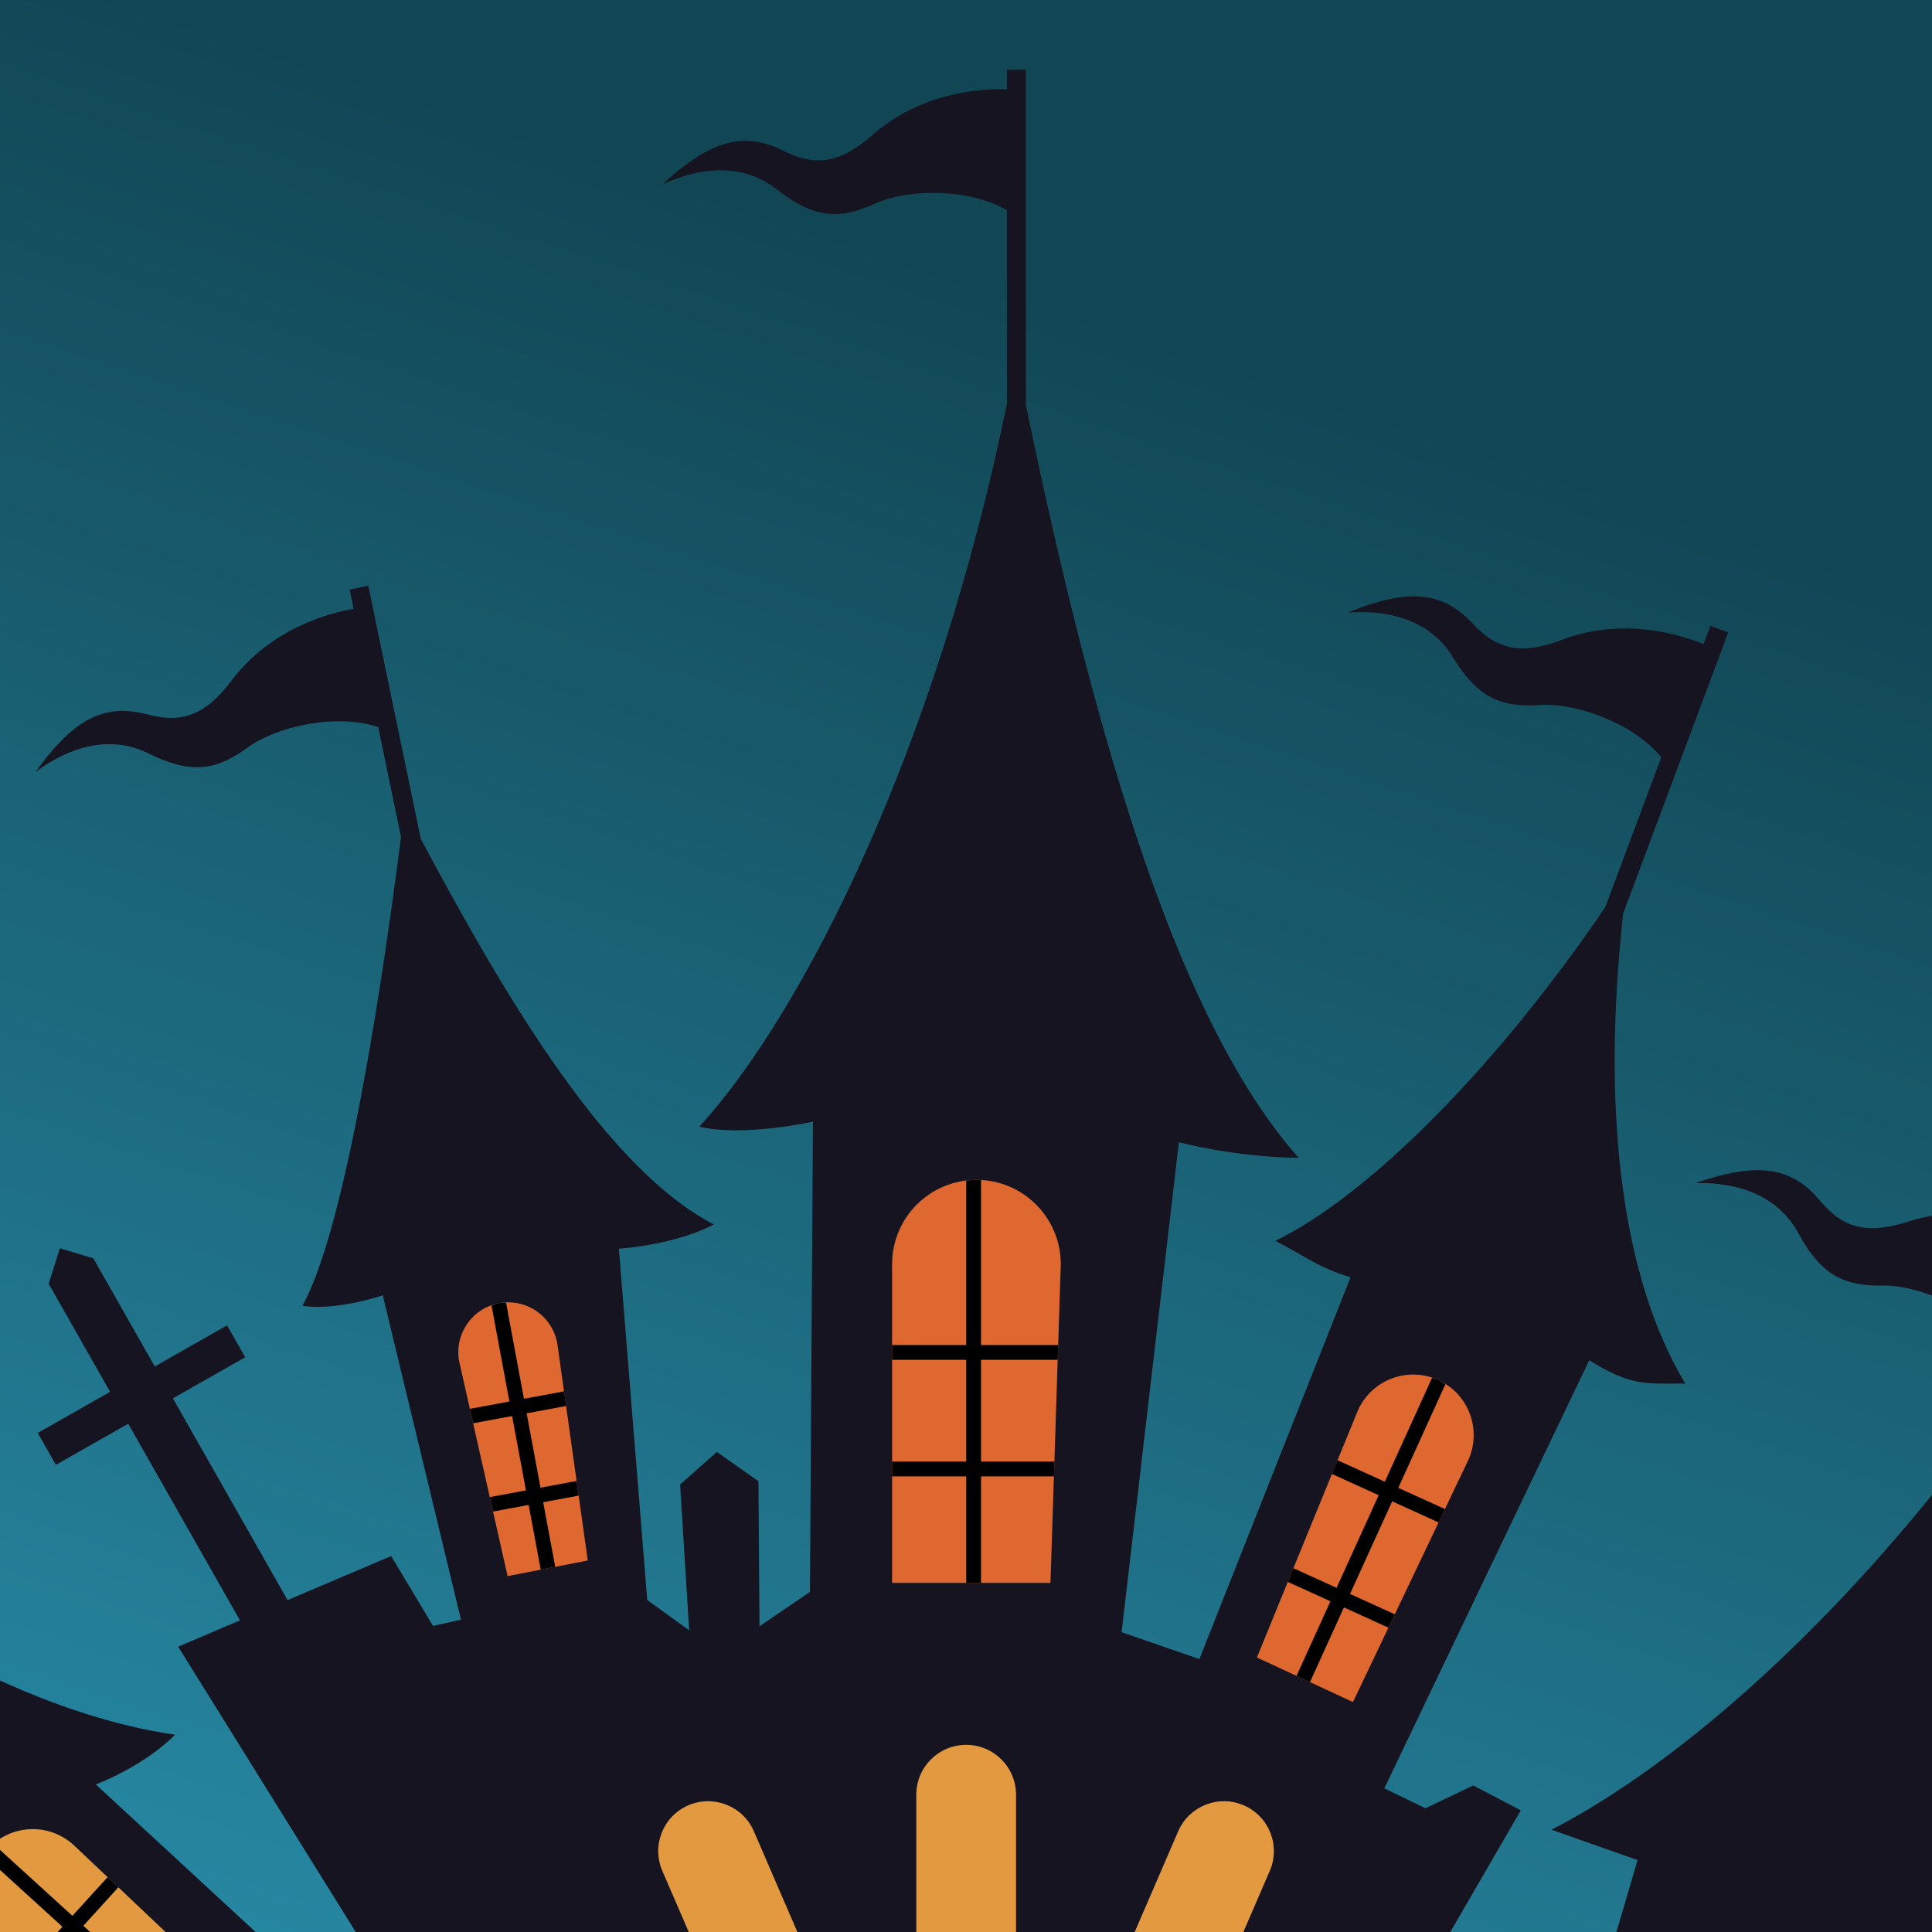
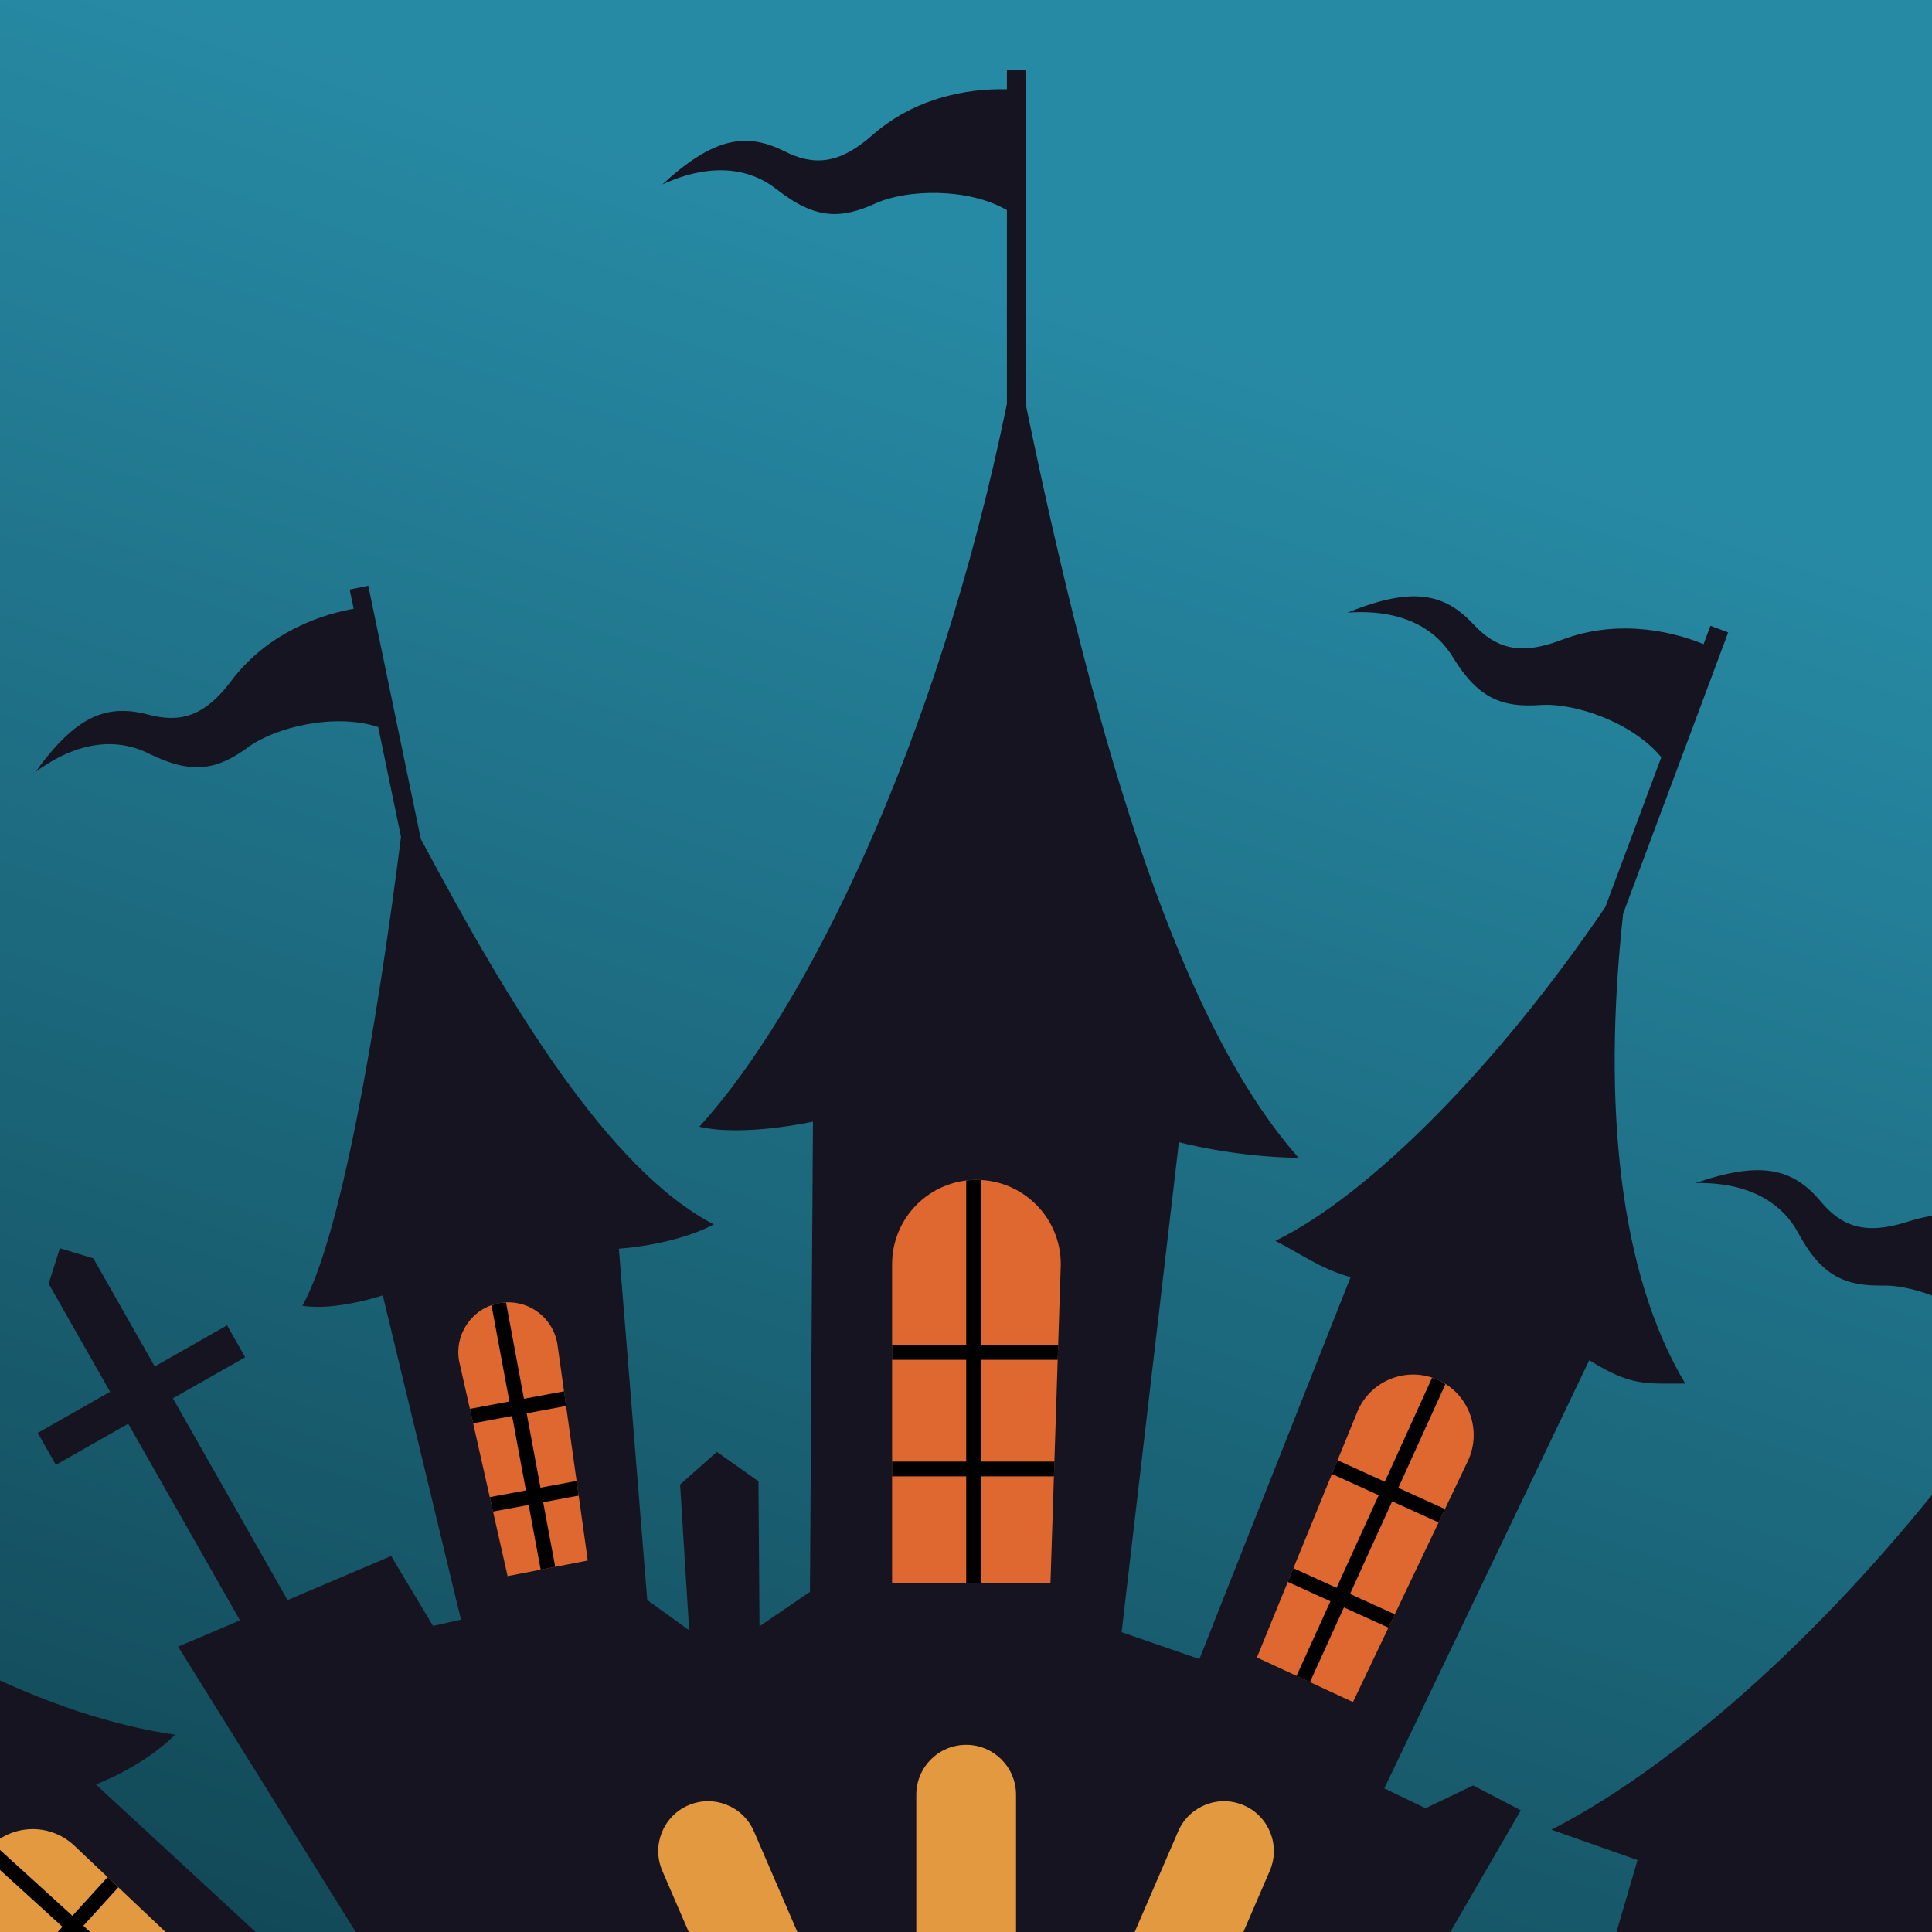
<svg xmlns="http://www.w3.org/2000/svg" xml:space="preserve" stroke-miterlimit="10" style="fill-rule:nonzero;clip-rule:evenodd;stroke-linecap:round;stroke-linejoin:round" viewBox="0 0 512 512">
  <defs>
    <linearGradient id="b" x1="291.687" x2="197.797" y1="244.596" y2="528.795" gradientTransform="translate(-160.496 -321.734)scale(1.68817)" gradientUnits="userSpaceOnUse">
-       <stop offset="0" stop-color="#114654" />
-       <stop offset="1" stop-color="#278aa5" />
+       <stop offset="0" stop-color="#278aa5" />
+       <stop offset="1" stop-color="#114654" />
    </linearGradient>
  </defs>
  <clipPath id="a">
    <path d="M0 0h512v512H0z" />
  </clipPath>
  <g clip-path="url(#a)">
    <path fill="url(#b)" d="M0 0h512v512H0z" />
    <path fill="#161420" d="M-161.605 385.545c8.437-1.39 13.781-5.416 16.403-17.083 3.82-16.938 16.145-26.97 21.786-30.794l-3.045-4.21 4.084-2.948 47.514 65.661c47.26 40.066 89.215 58.936 121.259 63.542-8.646 8.65-21.004 13.175-21.004 13.175l70.758 65.36 11.196-5.234-60.135-96.632 16.378-6.972-29.607-52.103L14.808 388.2l-4.8-8.46 19.164-10.896L12.897 340.2l2.971-9.405 8.865 2.678 16.277 28.651 19.164-10.893 4.81 8.457-19.167 10.889 30.386 53.465 27.457-11.678 11.096 18.52 7.407-1.656-20.722-85.945s-12.542 4.198-21.31 2.755C90.305 327.944 99.8 272.615 106.268 221.8l-6.043-29.132c-11.42-3.767-27.145 0-34.454 5.338-8.108 5.926-14.713 7.48-26.422 1.658-8.226-4.089-18.533-3.469-29.922 4.89 10.625-14.764 18.74-18.128 29.844-15.183 8.27 2.189 14.798.704 21.97-8.872 10.419-13.881 25.77-17.991 32.487-19.167l-1.057-5.081 4.928-1.027 13.908 67.07c23.415 43.964 49.691 87.64 77.656 102.185-6.339 3.43-16.552 5.819-25.154 6.432l7.519 93.106 11.107 8.029-2.403-38.635 9.75-8.648 11.015 7.784.279 38.43 13.369-9.116.794-124.611s-18.421 4.094-30.111 1.342c27.641-30.268 62.819-100.22 81.512-191.571V55.672c-10.41-6.012-26.585-5.511-34.818-1.77-9.147 4.155-15.93 4.332-26.211-3.746-7.217-5.67-17.438-7.16-30.287-1.287 13.401-12.298 22.031-13.944 32.308-8.808 7.649 3.824 14.335 3.694 23.311-4.22 13.018-11.48 28.883-12.388 35.697-12.173V18.48h5.032v88.87c19.264 93.243 41.372 164.63 72.29 199.494-17.395-.245-31.744-4.158-31.744-4.158l-15.181 129.861 20.618 7.121 40.058-101.196c-8.314-2.377-13.062-6.19-19.938-9.627 25.016-12.183 59.003-46.519 87.454-88.474l14.831-39.696c-7.652-9.275-22.969-14.464-32-13.842-10.02.694-16.433-1.516-23.239-12.675-4.773-7.845-13.83-12.814-27.928-11.806 16.861-6.835 25.521-5.358 33.35 3.056 5.831 6.257 12.142 8.478 23.322 4.202 16.207-6.196 31.39-1.499 37.696 1.09l1.817-4.865 4.714 1.758-27.843 74.524c-5.61 51.13-.882 95.643 16.464 124.55-10.692 0-14.442.682-25.443-6.19l-54.315 113.452 10.916 5.279 12.628-6.046 12.628 6.591-45.166 77.981 10.437 4.788 19.579-22.932 17.212 7.425-5.266 29.634 8.482 3.913 25.658-87.625-22.828-8.045c28.391-14.505 66.258-45.439 102.878-91.229l16.312-37.451c-7.147-9.665-22.171-15.663-31.218-15.525-10.039.163-16.333-2.385-22.53-13.893-4.354-8.085-13.126-13.53-27.26-13.278 17.198-5.927 25.768-3.991 33.138 4.829 5.489 6.558 11.676 9.108 23.065 5.433 16.512-5.318 31.421.182 37.582 3.101l2.077-4.762 4.613 2.01-31.981 73.427c-7.317 53.188-4.11 99.785 9.247 132.071l-25.692-10.807-29.607 66.58-40.315 20.101 34.426 12.135 28.583-12.135 27.26 13.171c-42.495 34.851-49.164 73.102-67.311 126.204-92.583-20.547-140.019-31.2-203.9-31.2-54.4 0-142.798 0-208.998 34.911C17.08 686.143-1.055 641.563-46.54 593.895l23.336-10.637 22.242 9.471 79.023-36.979-53.284-3.632-57.45-47.104c-4.12 5.347-10.707 10.707-22.24 16.058 7.928-19.246-4.835-67.934-25.697-124.252l-24.043-33.224c-11.961 1.236-24.768 11.123-29.244 18.978-4.978 8.735-10.366 12.851-23.421 12.335-9.179-.363-18.337 4.422-25.298 16.717 3.642-17.826 9.666-24.216 21.011-26.081" />
    <path fill="#de682f" d="m278.385 419.485 2.734-84.457c0-12.344-10.002-22.35-22.353-22.35s-22.353 10.006-22.353 22.35v84.457z" />
    <path fill="#e29940" d="m172.595 611.304-14.364-29.003c-3.238-6.544-11.17-9.223-17.713-5.982-6.546 3.237-9.217 11.166-5.975 17.712l14.364 29.003z" />
    <path fill="#de682f" d="m348.808 623.936 13.066-29.612c2.949-6.676-.073-14.475-6.758-17.423-6.674-2.948-14.478.077-17.423 6.758l-13.07 29.604zM155.765 413.55l-8.085-57.583a13.204 13.204 0 0 0-15.373-10.621c-7.181 1.308-11.939 8.192-10.633 15.376l12.843 56.963zm202.786 37.514 30.535-64.077c3.683-8.059.156-17.568-7.915-21.258-8.059-3.687-17.568-.145-21.258 7.917l-26.819 65.602zm99.882 120.5 15.814-36.836c3.232-8.251-.822-17.554-9.082-20.791-8.253-3.234-17.551.83-20.788 9.086l-12.02 38.164zm-54.679 135.694 23.261-50.473c4.734-11.412-.673-24.485-12.079-29.215-11.408-4.736-24.488.683-29.215 12.081l-20.734 51.522z" />
    <path fill="#e29940" d="m102.307 708.025-24.868-49.708c-5.093-11.249-.104-24.494 11.14-29.582 11.253-5.1 24.5-.11 29.589 11.142l22.38 50.832zM52.159 519.838l-32.612-30.859c-6.516-5.992-16.652-5.592-22.664.936a16.02 16.02 0 0 0 .93 22.66l31.207 25.038zm260.072-34.522c2.896-6.695 10.678-9.78 17.38-6.891 6.702 2.9 9.787 10.677 6.891 17.375l-18.622 43.119c-7.901-3.801-16.186-6.916-24.756-9.365zM175.524 495.8c-2.899-6.698.184-14.475 6.888-17.375 6.702-2.889 14.478.194 17.379 6.891l17.977 41.634a154 154 0 0 0-25.445 7.749zm67.302 27.927v-48.11c0-7.299 5.918-13.216 13.218-13.215 7.299-.001 13.216 5.916 13.214 13.215v49.123c-6.235-.76-12.573-1.202-19.015-1.202-2.482 0-4.951.079-7.417.189" />
    <path fill="#de682f" d="M206.635 713.196c-4.807-15.592-7.578-33.839-7.578-53.367 0-57.515 23.993-90.293 53.596-90.293 29.611 0 53.608 32.778 53.608 90.293 0 19.717-2.823 38.15-7.722 53.845a392 392 0 0 0-48.037-2.962c-14.831 0-29.462.864-43.867 2.484" />
    <path d="M256.055 360.366h-19.642v-3.921h19.642v-43.589a22 22 0 0 1 2.711-.178c.408 0 .805.033 1.213.06v43.707h20.446l-.126 3.921h-20.32v26.963h19.449l-.13 3.924h-19.319v28.232h-3.924v-28.232h-19.642v-3.924h19.642zm138.056 310.193-17.851-7.398 1.466-3.639 17.892 7.421 16.741-40.244c.864.241 1.728.515 2.577.871.375.152.731.342 1.09.517l-16.789 40.358 18.808 7.796-1.637 3.568-18.676-7.751-11.599 27.891-3.623-1.507zM87.5 629.288c.36-.186.71-.39 1.08-.553a22 22 0 0 1 2.547-.96l17.933 39.736 17.739-8.037 1.58 3.59-17.71 8.022 12.425 27.531-3.572 1.609-12.428-27.531-18.307 8.297-1.758-3.508 18.455-8.359zM341.283 419.22l1.484-3.63 11.438 5.199 11.164-24.548-12.391-5.631 1.483-3.633 12.528 5.696 12.51-27.515c.559.181 1.127.319 1.672.571.675.307 1.269.712 1.877 1.097l-12.488 27.468 12.362 5.622-1.684 3.542-12.302-5.592-11.163 24.544 11.864 5.393-1.688 3.542-11.797-5.363-8.998 19.791-3.56-1.648 8.986-19.768zm110.308 124.212-12.165-4.688 1.179-3.742L453 539.771l10.162-26.395c.668.17 1.342.305 2.003.561.594.233 1.109.566 1.658.857l-10.162 26.379 12.717 4.9-1.551 3.605-12.575-4.84-8.497 22.078-3.647-1.449zM-4.371 491.58c.401-.564.772-1.146 1.254-1.665.426-.472.917-.831 1.39-1.236l20.915 19.031 9.327-10.245 2.848 2.689-9.275 10.2 19.416 17.669-3.164 2.429-18.893-17.197-8.772 9.642-3.07-2.463 8.942-9.82zm140.082-116.32-10.322 1.921-.864-3.824 10.471-1.947-4.741-25.475c.664-.238 1.332-.461 2.052-.589.603-.116 1.204-.123 1.798-.149l4.743 25.494 10.623-1.977.549 3.884-10.452 1.947 3.668 19.705 9.565-1.784.545 3.886-9.398 1.751 3.19 17.123-3.847.75-3.192-17.153-9.436 1.749-.864-3.819 9.58-1.784z" />
    <path fill="#de682f" d="M272.629 711.368c-1.731-.1-3.464-.167-5.203-.237.685.026 1.383.018 2.073.047 1.05.056 2.091.126 3.13.19m-37.581-.309c-1.443.063-2.889.112-4.328.19 1.078-.055 2.161-.115 3.237-.164.363-.01.731-.007 1.091-.026m19.787-.277c-1.448-.016-2.885-.07-4.333-.07 1.154 0 2.3.04 3.453.044zm-4.333-.07c-1.034 0-2.061.04-3.097.044l.512-.011c.861-.008 1.718-.033 2.585-.033" />
    <path d="M230.72 711.249c-.939.045-1.87.082-2.808.136v-.002c.935-.056 1.869-.089 2.808-.134m44.821.292c-.968-.065-1.94-.114-2.912-.173.972.059 1.944.096 2.912.159z" />
    <path d="M213.555 664.826c2.341.359 4.73.608 7.17.608 2.455 0 4.839-.238 7.187-.601v13.693h-14.357zm0 17.264h14.357v6.316h-14.357zm20.402-18.563c5.078-1.509 9.773-3.894 13.96-6.916v21.915h-13.96zm0 18.563h13.96v6.316h-13.96zm19.998-25.65a46.5 46.5 0 0 0 15.544 7.41v14.676h-15.544zm0 25.65h15.544v6.316h-15.544zm21.586-17.068c1.924.245 3.871.408 5.859.408a47 47 0 0 0 8.668-.834v13.93h-14.527zm0 17.068h14.527v6.316h-14.527zm-68.024-3.564h-7.566c.108 1.198.219 2.384.349 3.564h7.217v6.316h-6.405c.178 1.202.383 2.385.583 3.565h5.822v21.128c2.003-.222 4.017-.433 6.038-.622v-20.506h14.357v19.412c.935-.056 1.869-.089 2.808-.134 1.078-.055 2.161-.115 3.237-.164v-19.114h13.96v18.774c.861-.008 1.718-.033 2.585-.033 1.154 0 2.3.04 3.453.044v-18.785h15.544v19.207c1.05.056 2.091.126 3.13.19.972.059 1.944.096 2.912.159v-19.556h14.527v20.735c2.021.211 4.031.453 6.042.694v-21.429h7.514c.196-1.18.411-2.363.59-3.565h-8.104v-6.316h8.908c.134-1.173.237-2.374.346-3.564h-9.254v-15.507a46.4 46.4 0 0 0 10.125-4.81q-.015-2.52-.097-4.963a42.8 42.8 0 0 1-10.028 5.374v-18.962h5.226l-7.948-27.557-7.829 27.557h4.509v20.746c-2.85.604-5.755.909-8.668.91-1.995 0-3.938-.183-5.859-.449v-21.207h5.221l-7.943-27.557-7.833 27.557h4.513v19.957c-5.801-1.691-11.059-4.614-15.544-8.427v-11.53h5.223l-7.941-27.557-7.833 27.557h4.513v11.753a42.5 42.5 0 0 1-13.96 7.759v-19.512h5.226l-7.944-27.557-7.833 27.557h4.506v21.01c-2.333.4-4.728.646-7.187.646-2.449 0-4.837-.26-7.17-.668v-20.988h5.219l-7.945-27.557L203 639.658h4.517v19.512a42 42 0 0 1-8.404-3.838 182 182 0 0 0-.056 4.497v.198c2.683 1.416 5.501 2.607 8.46 3.479z" />
  </g>
</svg>
